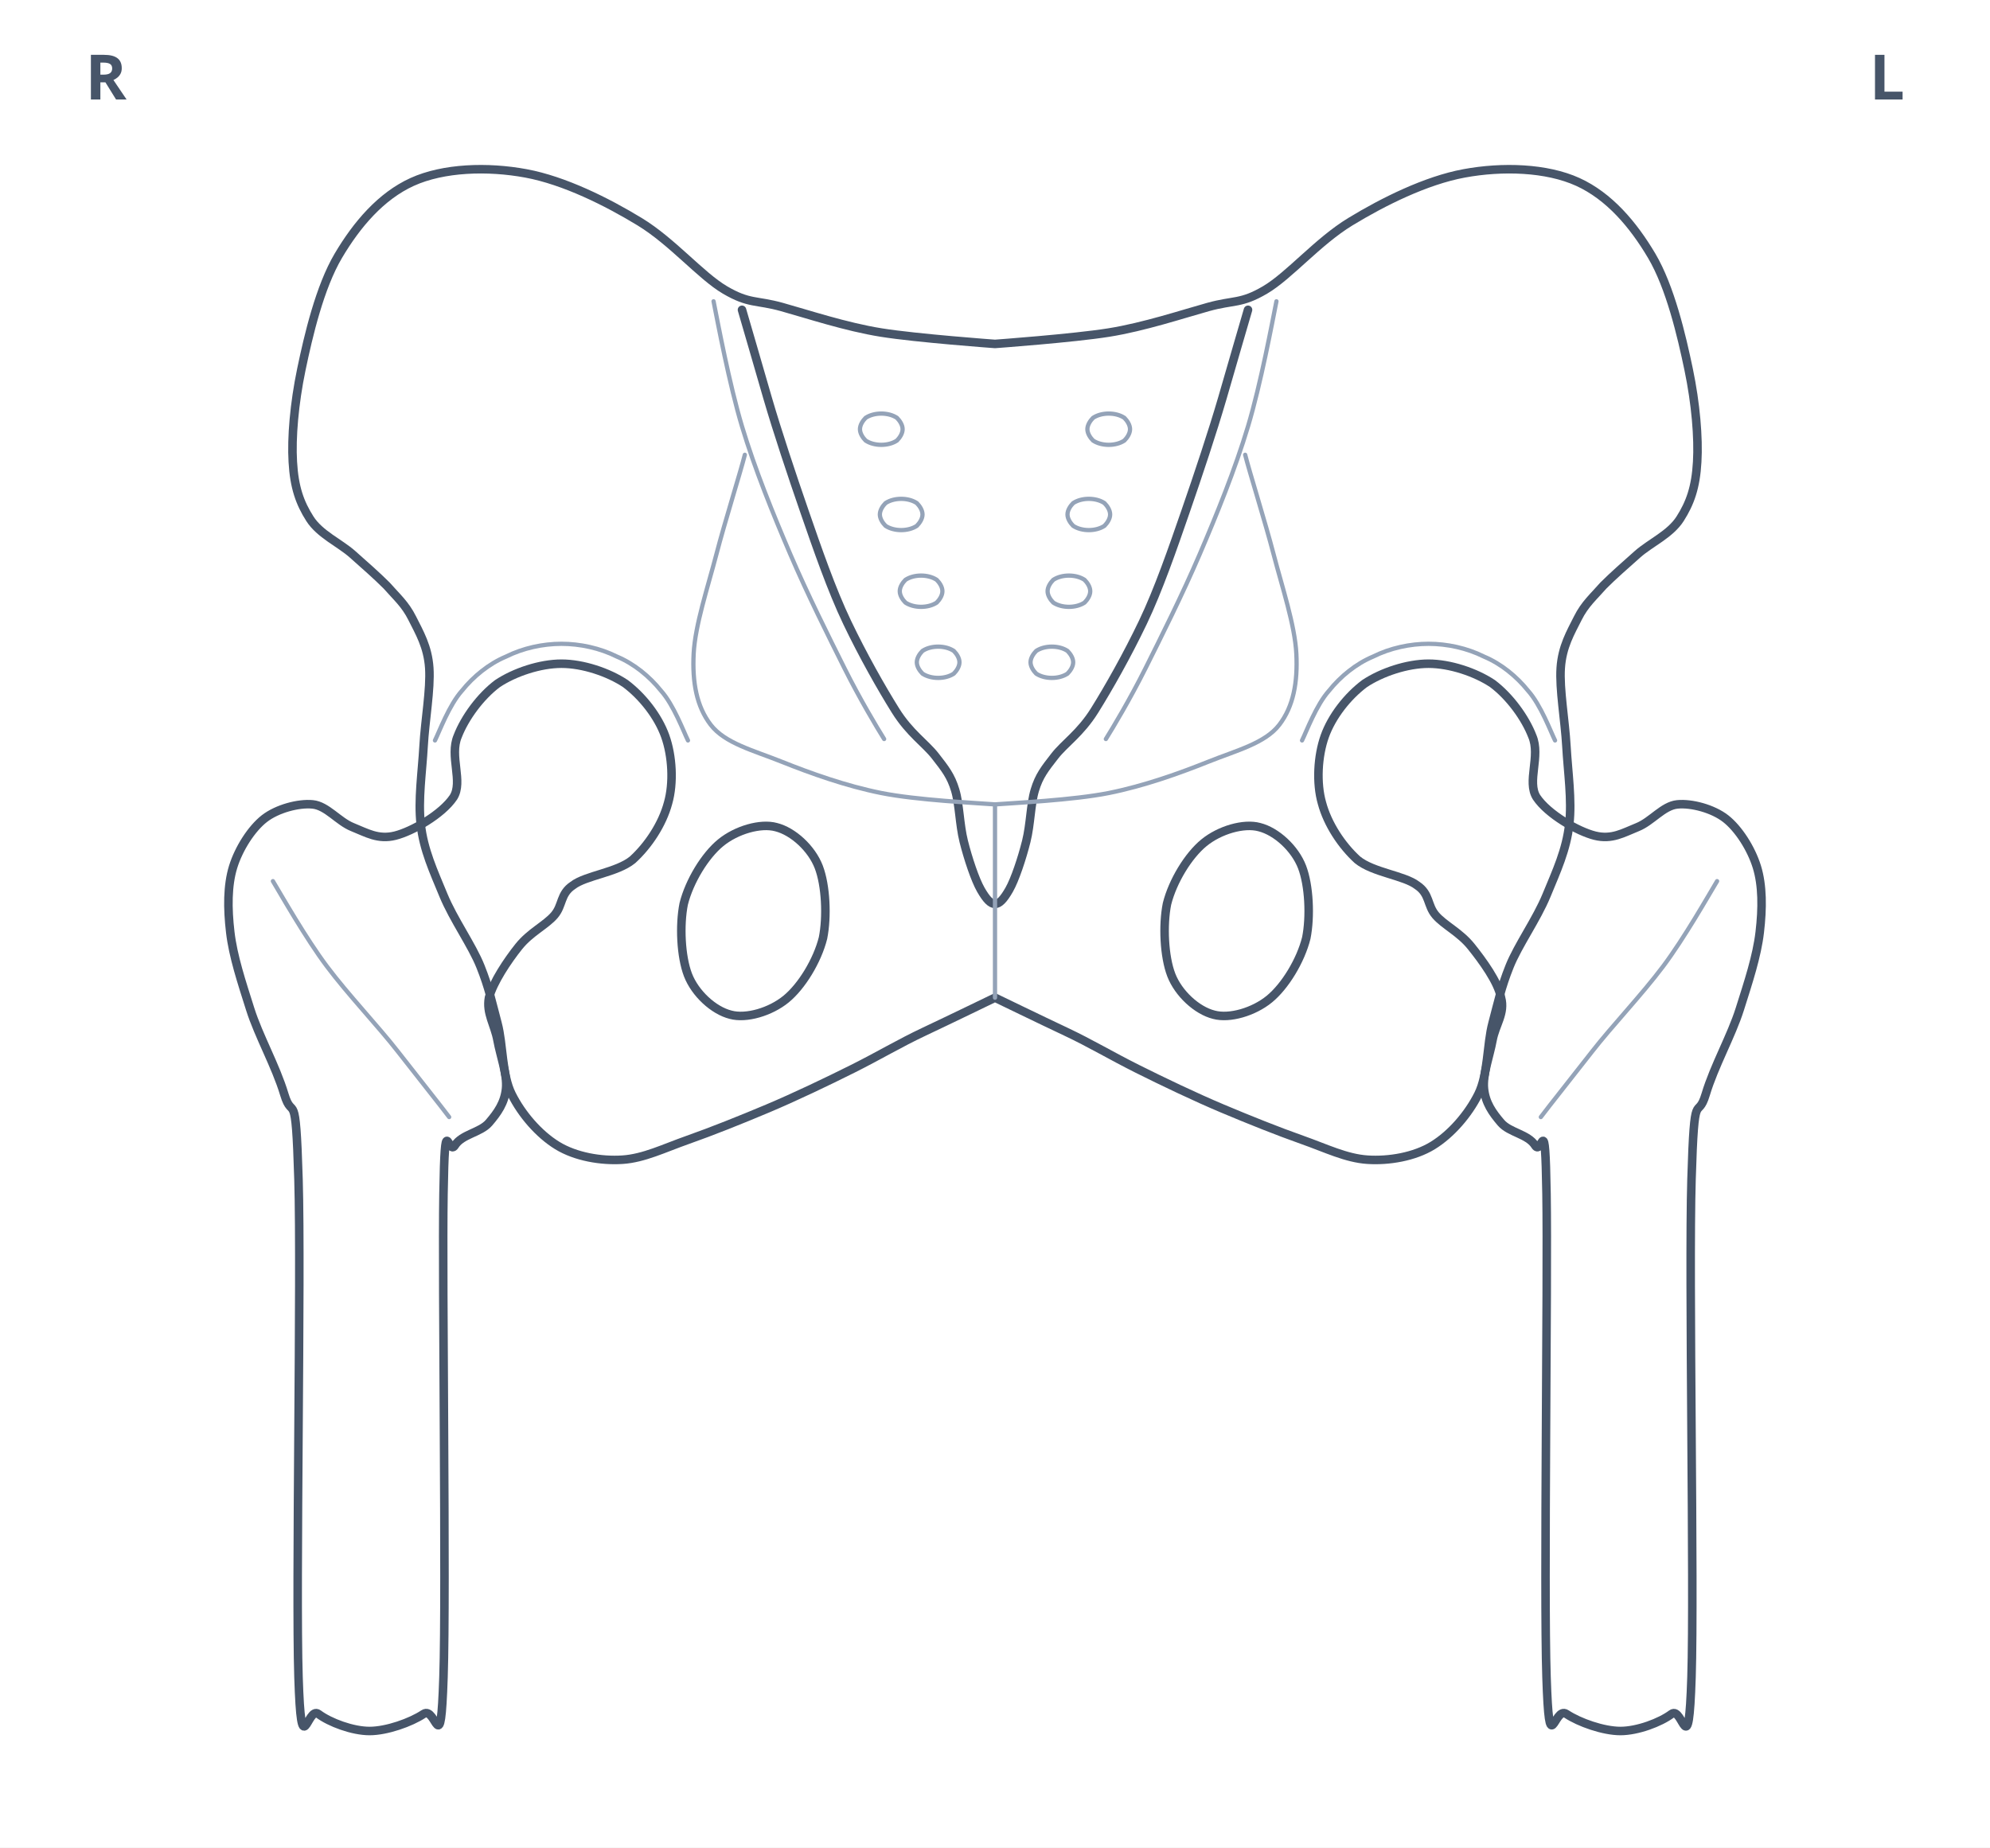
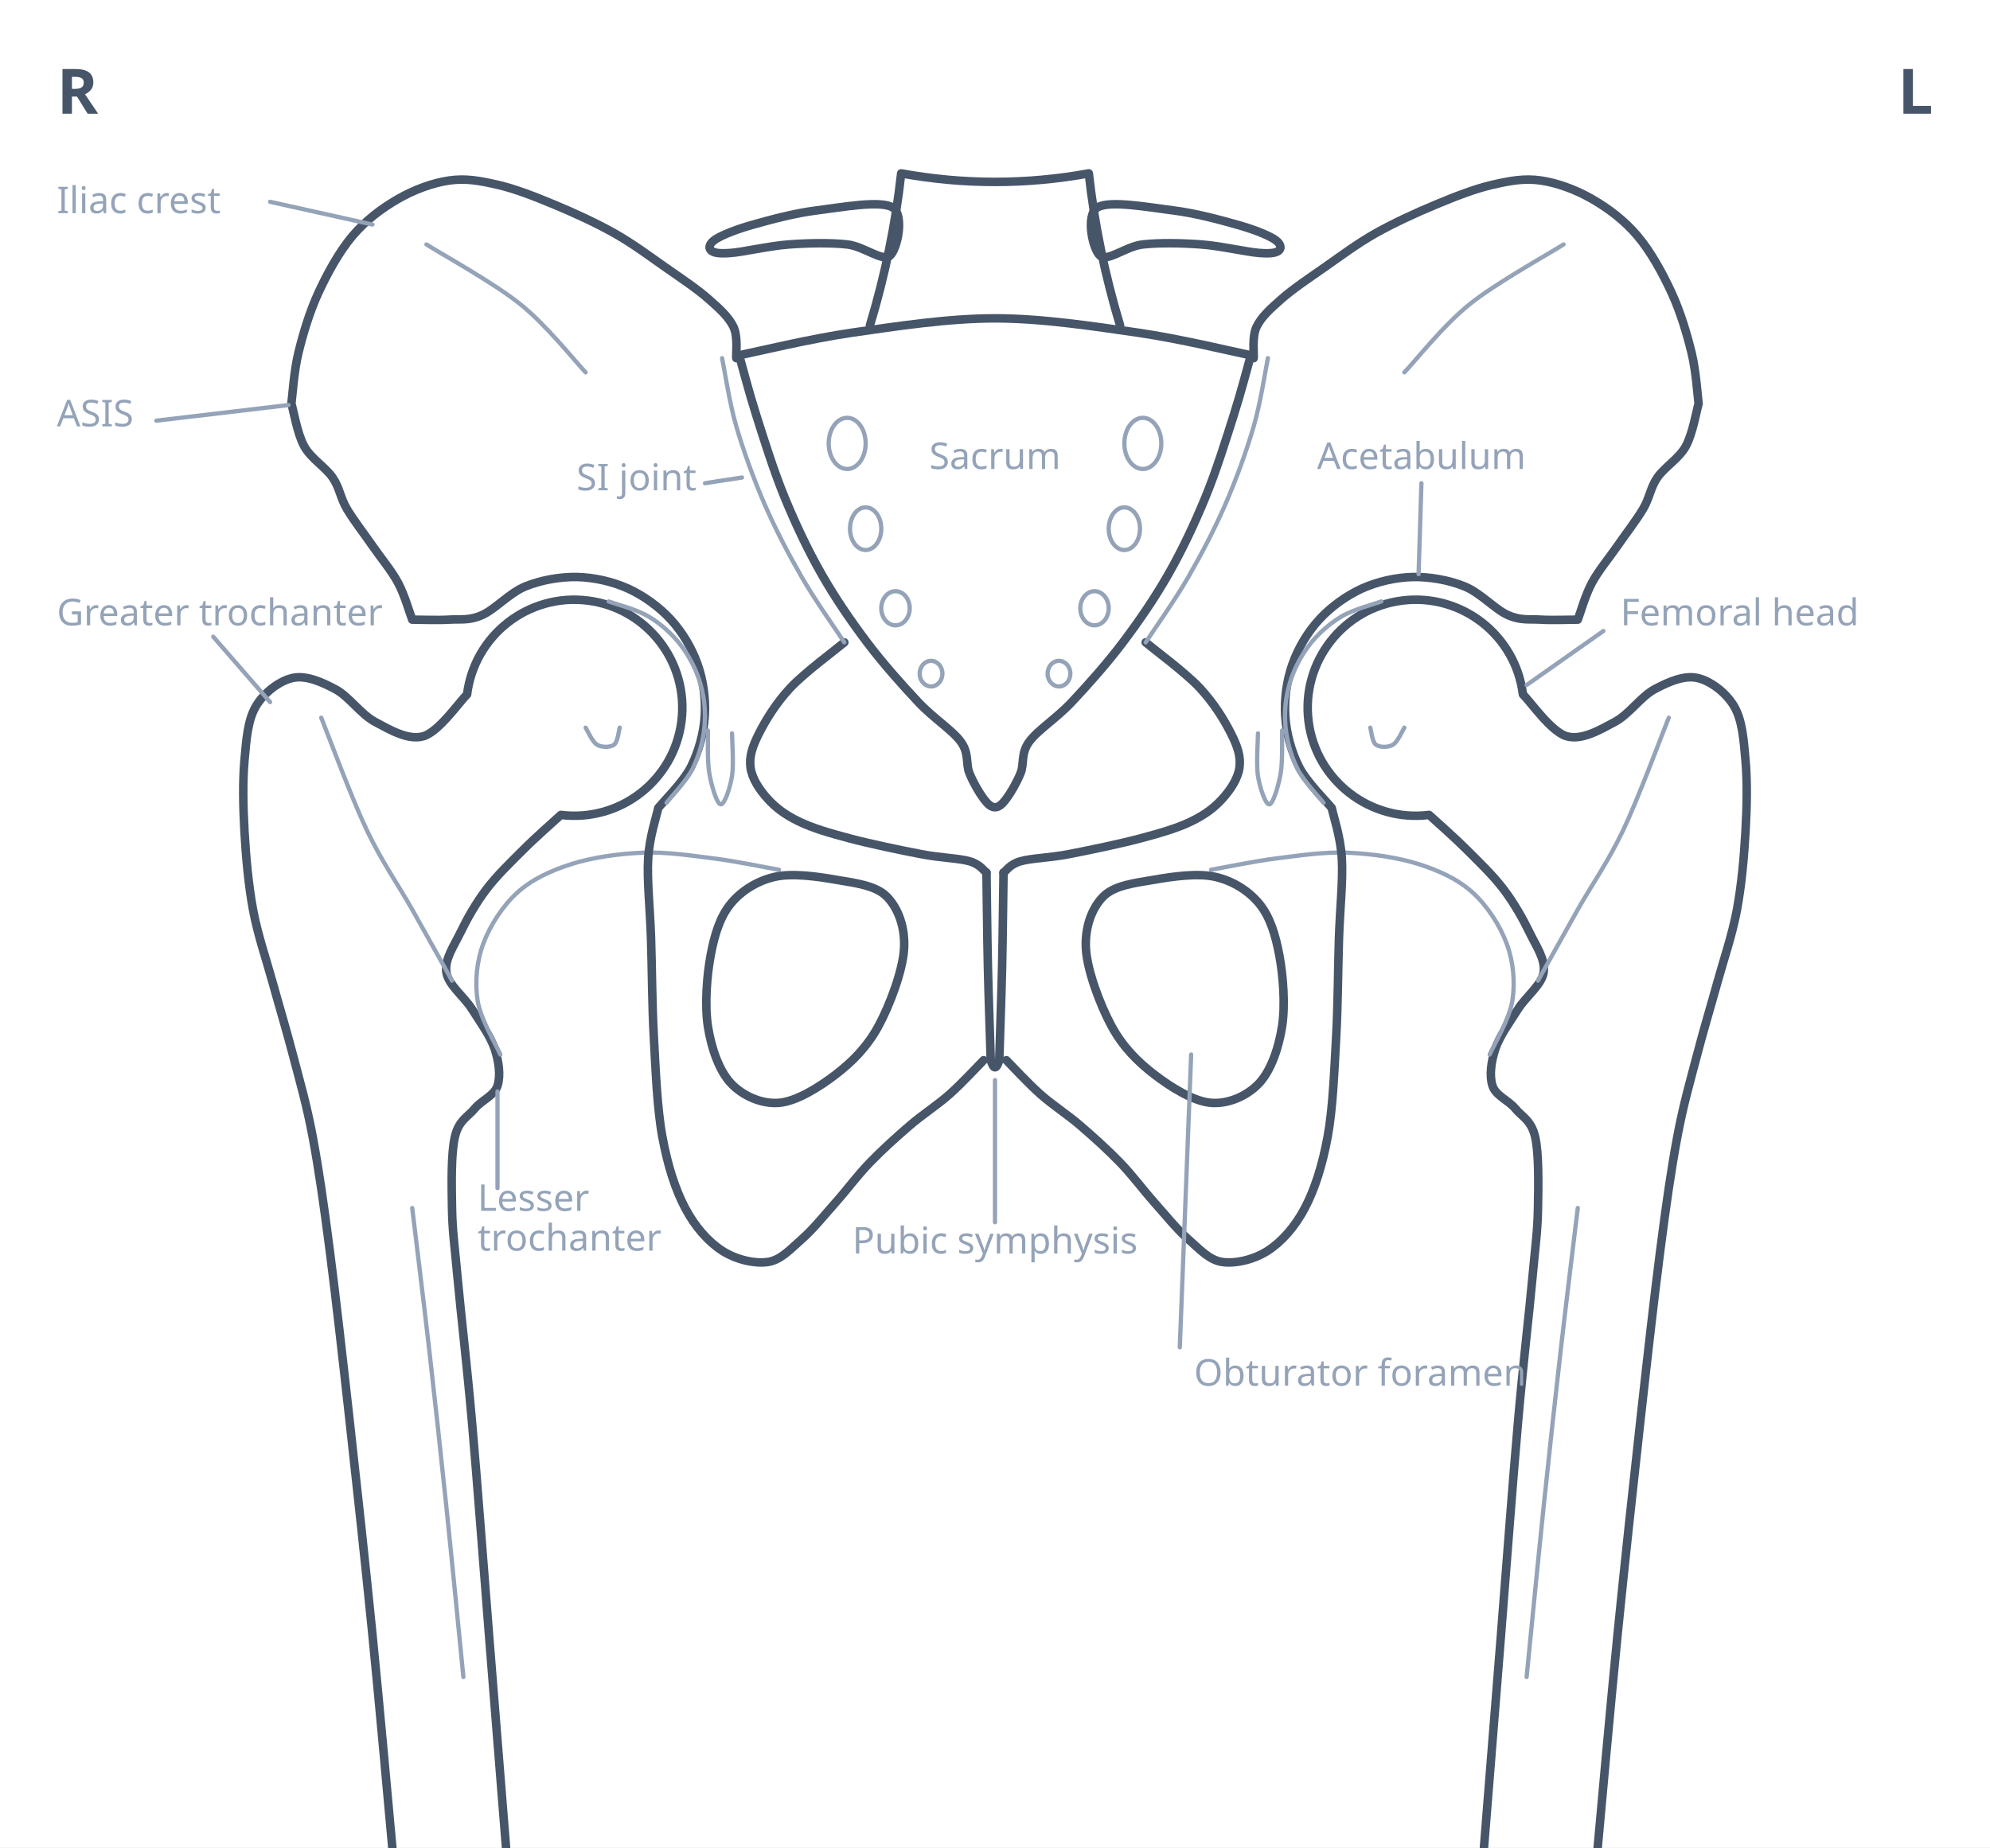
<svg xmlns="http://www.w3.org/2000/svg" width="1400" height="1300" viewBox="0 0 1400 1300" role="img">
  <rect width="1400" height="1300" fill="#ffffff" />
-   <path d="M700 242C700 242 645 238 620 234C595 230 568 221 550 216C532 211 527 214 510 204C493 194 473 170 450 156C427 142 397 127 370 122C343 117 312 118 290 128C268 138 251 158 238 180C225 202 217 236 212 260C207 284 205 308 206 325C207 343 211 354 218 365C225 376 239 382 248 390C257 398 265 405 272 412C279 420 285 425 290 435C295 445 301 455 302 470C303 485 299 507 298 525C297 543 294 563 296 580C298 598 305 613 312 630C319 647 332 665 338 680C344 695 346 705 350 720C354 735 353 756 360 770C367 784 379 798 392 806C405 814 423 817 438 816C453 815 467 808 484 802C501 796 521 788 540 780C559 772 582 761 600 752C618 743 633 734 650 726C667 718 700 702 700 702C700 702 733 718 750 726C767 734 782 743 800 752C818 761 841 772 860 780C879 788 899 796 916 802C933 808 947 815 962 816C977 817 995 814 1008 806C1021 798 1033 784 1040 770C1047 756 1046 735 1050 720C1054 705 1056 695 1062 680C1068 665 1081 647 1088 630C1095 613 1102 598 1104 580C1106 563 1103 543 1102 525C1101 507 1097 485 1098 470C1099 455 1105 445 1110 435C1115 425 1121 420 1128 412C1135 405 1143 398 1152 390C1161 382 1175 376 1182 365C1189 354 1193 343 1194 325C1195 308 1193 284 1188 260C1183 236 1175 202 1162 180C1149 158 1132 138 1110 128C1088 118 1057 117 1030 122C1003 127 973 142 950 156C927 170 907 194 890 204C873 214 868 211 850 216C832 221 805 230 780 234C755 238 700 242 700 242Z" fill="none" stroke="#475569" stroke-width="6" stroke-linecap="round" stroke-linejoin="round" />
-   <path d="M522 218C525 228 533 256 540 280C547 304 557 334 566 360C575 386 585 415 596 438C607 461 620 484 630 500C640 516 651 523 658 532C665 541 669 546 672 556C675 566 675 580 678 592C681 604 686 619 690 626C694 633 697 636 700 636C703 636 706 633 710 626C714 619 719 604 722 592C725 580 725 566 728 556C731 546 735 541 742 532C749 523 760 516 770 500C780 484 793 461 804 438C815 415 825 386 834 360C843 334 853 304 860 280C867 256 875 228 878 218" fill="none" stroke="#475569" stroke-width="6" stroke-linecap="round" stroke-linejoin="round" />
-   <path d="M481 636C478 651 479 673 484 686C489 699 502 711 514 714C525 717 542 712 553 703C564 694 575 676 579 660C582 645 581 623 576 610C571 597 558 585 546 582C535 579 518 584 507 593C496 602 485 620 481 636Z" fill="none" stroke="#475569" stroke-width="6" stroke-linecap="round" stroke-linejoin="round" />
-   <path d="M919 660C915 676 904 694 893 703C882 712 865 717 854 714C842 711 829 699 824 686C819 673 818 651 821 636C825 620 836 602 847 593C858 584 875 579 886 582C898 585 911 597 916 610C921 623 922 645 919 660Z" fill="none" stroke="#475569" stroke-width="6" stroke-linecap="round" stroke-linejoin="round" />
-   <path d="M524 320C521 332 510 367 504 390C498 413 489 440 488 460C487 480 490 497 500 510C510 523 530 528 550 536C570 544 595 553 620 558C645 563 687 565 700 566" fill="none" stroke="#94a3b8" stroke-width="3" stroke-linecap="round" stroke-linejoin="round" />
-   <path d="M876 320C879 332 890 367 896 390C902 413 911 440 912 460C913 480 910 497 900 510C890 523 870 528 850 536C830 544 805 553 780 558C755 563 713 565 700 566" fill="none" stroke="#94a3b8" stroke-width="3" stroke-linecap="round" stroke-linejoin="round" />
-   <path d="M502 212C505 227 513 270 522 300C531 330 544 362 556 390C568 418 583 448 594 470C605 492 617 512 622 520" fill="none" stroke="#94a3b8" stroke-width="3" stroke-linecap="round" stroke-linejoin="round" />
-   <path d="M898 212C895 227 887 270 878 300C869 330 856 362 844 390C832 418 817 448 806 470C795 492 783 512 778 520" fill="none" stroke="#94a3b8" stroke-width="3" stroke-linecap="round" stroke-linejoin="round" />
-   <path d="M700 566L700 702" fill="none" stroke="#94a3b8" stroke-width="3" stroke-linecap="round" stroke-linejoin="round" />
-   <path d="M605 302C605 305 607 308 609 310C612 312 616 313 620 313C624 313 628 312 631 310C633 308 635 305 635 302C635 299 633 296 631 294C628 292 624 291 620 291C616 291 612 292 609 294C607 296 605 299 605 302Z" fill="none" stroke="#94a3b8" stroke-width="3" stroke-linecap="round" stroke-linejoin="round" />
-   <path d="M795 302C795 305 793 308 791 310C788 312 784 313 780 313C776 313 772 312 769 310C767 308 765 305 765 302C765 299 767 296 769 294C772 292 776 291 780 291C784 291 788 292 791 294C793 296 795 299 795 302Z" fill="none" stroke="#94a3b8" stroke-width="3" stroke-linecap="round" stroke-linejoin="round" />
-   <path d="M619 362C619 365 621 368 623 370C626 372 630 373 634 373C638 373 642 372 645 370C647 368 649 365 649 362C649 359 647 356 645 354C642 352 638 351 634 351C630 351 626 352 623 354C621 356 619 359 619 362Z" fill="none" stroke="#94a3b8" stroke-width="3" stroke-linecap="round" stroke-linejoin="round" />
-   <path d="M781 362C781 365 779 368 777 370C774 372 770 373 766 373C762 373 758 372 755 370C753 368 751 365 751 362C751 359 753 356 755 354C758 352 762 351 766 351C770 351 774 352 777 354C779 356 781 359 781 362Z" fill="none" stroke="#94a3b8" stroke-width="3" stroke-linecap="round" stroke-linejoin="round" />
-   <path d="M633 416C633 419 635 422 637 424C640 426 644 427 648 427C652 427 656 426 659 424C661 422 663 419 663 416C663 413 661 410 659 408C656 406 652 405 648 405C644 405 640 406 637 408C635 410 633 413 633 416Z" fill="none" stroke="#94a3b8" stroke-width="3" stroke-linecap="round" stroke-linejoin="round" />
-   <path d="M767 416C767 419 765 422 763 424C760 426 756 427 752 427C748 427 744 426 741 424C739 422 737 419 737 416C737 413 739 410 741 408C744 406 748 405 752 405C756 405 760 406 763 408C765 410 767 413 767 416Z" fill="none" stroke="#94a3b8" stroke-width="3" stroke-linecap="round" stroke-linejoin="round" />
-   <path d="M645 466C645 469 647 472 649 474C652 476 656 477 660 477C664 477 668 476 671 474C673 472 675 469 675 466C675 463 673 460 671 458C668 456 664 455 660 455C656 455 652 456 649 458C647 460 645 463 645 466Z" fill="none" stroke="#94a3b8" stroke-width="3" stroke-linecap="round" stroke-linejoin="round" />
-   <path d="M755 466C755 469 753 472 751 474C748 476 744 477 740 477C736 477 732 476 729 474C727 472 725 469 725 466C725 463 727 460 729 458C732 456 736 455 740 455C744 455 748 456 751 458C753 460 755 463 755 466Z" fill="none" stroke="#94a3b8" stroke-width="3" stroke-linecap="round" stroke-linejoin="round" />
-   <path d="M403 623C412 616 434 614 445 605C456 595 466 580 470 565C474 551 473 532 468 518C463 504 452 490 440 481C428 473 410 467 395 467C380 467 362 473 350 481C338 490 327 505 322 518C316 532 326 550 319 561C311 573 290 585 278 588C266 591 258 586 248 582C238 578 230 567 220 566C210 565 195 569 186 576C177 583 168 597 164 610C160 623 160 639 162 656C164 673 170 691 176 710C182 729 194 750 200 770C206 790 208 762 210 830C212 898 208 1117 210 1180C212 1243 216 1200 224 1206C232 1212 248 1218 260 1218C272 1218 289 1212 298 1206C307 1200 310 1241 312 1180C314 1119 311 902 312 840C313 778 315 814 320 806C325 798 338 797 344 790C350 783 355 776 356 766C357 756 352 743 350 732C348 721 342 713 344 702C347 691 357 676 365 666C373 656 384 651 390 644C396 637 394 629 403 623Z" fill="none" stroke="#475569" stroke-width="6" stroke-linecap="round" stroke-linejoin="round" />
-   <path d="M997 623C988 616 966 614 955 605C944 595 934 580 930 565C926 551 927 532 932 518C937 504 948 490 960 481C972 473 990 467 1005 467C1020 467 1038 473 1050 481C1062 490 1073 505 1078 518C1084 532 1074 550 1081 561C1089 573 1110 585 1122 588C1134 591 1142 586 1152 582C1162 578 1170 567 1180 566C1190 565 1205 569 1214 576C1223 583 1232 597 1236 610C1240 623 1240 639 1238 656C1236 673 1230 691 1224 710C1218 729 1206 750 1200 770C1194 790 1192 762 1190 830C1188 898 1192 1117 1190 1180C1188 1243 1184 1200 1176 1206C1168 1212 1152 1218 1140 1218C1128 1218 1111 1212 1102 1206C1093 1200 1090 1241 1088 1180C1086 1119 1089 902 1088 840C1087 778 1085 814 1080 806C1075 798 1062 797 1056 790C1050 783 1045 776 1044 766C1043 756 1048 743 1050 732C1052 721 1059 713 1056 702C1054 691 1043 676 1035 666C1027 656 1016 651 1010 644C1004 637 1006 629 997 623Z" fill="none" stroke="#475569" stroke-width="6" stroke-linecap="round" stroke-linejoin="round" />
-   <path d="M484 521C481 515 474 496 465 486C457 476 446 467 434 462C422 456 408 453 395 453C382 453 368 456 356 462C344 467 333 476 325 486C316 496 309 515 306 521" fill="none" stroke="#94a3b8" stroke-width="3" stroke-linecap="round" stroke-linejoin="round" />
-   <path d="M192 620C198 630 215 660 230 680C245 700 266 722 280 740C294 758 310 778 316 786" fill="none" stroke="#94a3b8" stroke-width="3" stroke-linecap="round" stroke-linejoin="round" />
-   <path d="M916 521C919 515 926 496 935 486C943 476 954 467 966 462C978 456 992 453 1005 453C1018 453 1032 456 1044 462C1056 467 1067 476 1075 486C1084 496 1091 515 1094 521" fill="none" stroke="#94a3b8" stroke-width="3" stroke-linecap="round" stroke-linejoin="round" />
-   <path d="M1208 620C1202 630 1185 660 1170 680C1155 700 1134 722 1120 740C1106 758 1090 778 1084 786" fill="none" stroke="#94a3b8" stroke-width="3" stroke-linecap="round" stroke-linejoin="round" />
-   <text x="60" y="70" font-family="system-ui, sans-serif" font-size="44" font-weight="700" fill="#475569" text-anchor="start">R</text>
-   <text x="1340" y="70" font-family="system-ui, sans-serif" font-size="44" font-weight="700" fill="#475569" text-anchor="end">L</text>
+   <path d="M276.0 1300.0C273.7 1275.0 267.0 1200.0 262.0 1150.0C257.0 1100.0 251.0 1045.0 246.0 1000.0C241.0 955.0 236.3 913.3 232.0 880.0C227.7 846.7 224.3 823.0 220.0 800.0C215.7 777.0 210.7 760.0 206.0 742.0C201.3 724.0 196.7 709.0 192.0 692.0C187.3 675.0 181.3 657.8 178.0 640.0C174.7 622.2 173.0 602.5 172.0 585.0C171.0 567.5 170.7 549.7 172.0 535.0C173.3 520.3 174.3 506.7 180.0 497.0C185.7 487.3 196.7 479.0 206.0 477.0C215.3 475.0 226.3 479.8 236.0 485.0C245.7 490.2 253.7 502.5 264.0 508.0C274.3 513.5 287.2 521.2 298.0 518.0C308.8 514.8 323.5 493.5 328.6 488.6A76 76 0 1 1 394.6 573.4C390.1 577.5 376.8 589.2 368.0 598.0C359.2 606.8 349.3 616.3 342.0 626.0C334.7 635.7 328.7 646.3 324.0 656.0C319.3 665.7 312.7 675.0 314.0 684.0C315.3 693.0 326.3 701.0 332.0 710.0C337.7 719.0 345.0 729.0 348.0 738.0C351.0 747.0 352.3 757.0 350.0 764.0C347.7 771.0 339.0 774.0 334.0 780.0C329.0 786.0 322.7 788.3 320.0 800.0C317.3 811.7 317.7 833.3 318.0 850.0C318.3 866.7 319.7 875.0 322.0 900.0C324.3 925.0 328.3 958.3 332.0 1000.0C335.7 1041.7 340.0 1100.0 344.0 1150.0C348.0 1200.0 354.0 1275.0 356.0 1300.0" fill="none" stroke="#475569" stroke-width="6" stroke-linecap="round" stroke-linejoin="round" />
+   <path d="M1124.0 1300.0C1126.3 1275.0 1133.0 1200.0 1138.0 1150.0C1143.0 1100.0 1149.0 1045.0 1154.0 1000.0C1159.0 955.0 1163.7 913.3 1168.0 880.0C1172.3 846.7 1175.7 823.0 1180.0 800.0C1184.3 777.0 1189.3 760.0 1194.0 742.0C1198.7 724.0 1203.3 709.0 1208.0 692.0C1212.7 675.0 1218.7 657.8 1222.0 640.0C1225.3 622.2 1227.0 602.5 1228.0 585.0C1229.0 567.5 1229.3 549.7 1228.0 535.0C1226.7 520.3 1225.7 506.7 1220.0 497.0C1214.3 487.3 1203.3 479.0 1194.0 477.0C1184.7 475.0 1173.7 479.8 1164.0 485.0C1154.3 490.2 1146.3 502.5 1136.0 508.0C1125.7 513.5 1112.8 521.2 1102.0 518.0C1091.2 514.8 1076.5 493.5 1071.4 488.6A76 76 0 1 0 1005.4 573.4C1009.9 577.5 1023.2 589.2 1032.0 598.0C1040.8 606.8 1050.7 616.3 1058.0 626.0C1065.3 635.7 1071.3 646.3 1076.0 656.0C1080.7 665.7 1087.3 675.0 1086.0 684.0C1084.7 693.0 1073.7 701.0 1068.0 710.0C1062.3 719.0 1055.0 729.0 1052.0 738.0C1049.0 747.0 1047.7 757.0 1050.0 764.0C1052.3 771.0 1061.0 774.0 1066.0 780.0C1071.0 786.0 1077.3 788.3 1080.0 800.0C1082.7 811.7 1082.3 833.3 1082.0 850.0C1081.7 866.7 1080.3 875.0 1078.0 900.0C1075.7 925.0 1071.7 958.3 1068.0 1000.0C1064.3 1041.7 1060.0 1100.0 1056.0 1150.0C1052.0 1200.0 1046.0 1275.0 1044.0 1300.0" fill="none" stroke="#475569" stroke-width="6" stroke-linecap="round" stroke-linejoin="round" />
+   <path d="M226.0 505.0C231.3 518.2 247.3 561.5 258.0 584.0C268.7 606.5 280.0 622.3 290.0 640.0C300.0 657.7 313.3 681.7 318.0 690.0" fill="none" stroke="#94a3b8" stroke-width="3" stroke-linecap="round" stroke-linejoin="round" />
+   <path d="M1174.0 505.0C1168.7 518.2 1152.7 561.5 1142.0 584.0C1131.3 606.5 1120.0 622.3 1110.0 640.0C1100.0 657.7 1086.7 681.7 1082.0 690.0" fill="none" stroke="#94a3b8" stroke-width="3" stroke-linecap="round" stroke-linejoin="round" />
+   <path d="M412.0 512.0C413.3 514.0 416.7 522.0 420.0 524.0C423.3 526.0 429.3 526.0 432.0 524.0C434.7 522.0 435.3 514.0 436.0 512.0" fill="none" stroke="#94a3b8" stroke-width="3" stroke-linecap="round" stroke-linejoin="round" />
+   <path d="M988.0 512.0C986.7 514.0 983.3 522.0 980.0 524.0C976.7 526.0 970.7 526.0 968.0 524.0C965.3 522.0 964.7 514.0 964.0 512.0" fill="none" stroke="#94a3b8" stroke-width="3" stroke-linecap="round" stroke-linejoin="round" />
+   <path d="M290.0 850.0C292.0 866.7 298.0 915.0 302.0 950.0C306.0 985.0 310.0 1021.7 314.0 1060.0C318.0 1098.3 324.0 1160.0 326.0 1180.0" fill="none" stroke="#94a3b8" stroke-width="3" stroke-linecap="round" stroke-linejoin="round" />
+   <path d="M1110.0 850.0C1108.0 866.7 1102.0 915.0 1098.0 950.0C1094.0 985.0 1090.0 1021.7 1086.0 1060.0C1082.0 1098.3 1076.0 1160.0 1074.0 1180.0" fill="none" stroke="#94a3b8" stroke-width="3" stroke-linecap="round" stroke-linejoin="round" />
+   <path d="M352.0 742.0C349.3 735.7 338.0 717.0 336.0 704.0C334.0 691.0 335.3 676.7 340.0 664.0C344.7 651.3 353.7 637.3 364.0 628.0C374.3 618.7 387.3 612.7 402.0 608.0C416.7 603.3 435.3 600.7 452.0 600.0C468.7 599.3 486.0 602.0 502.0 604.0C518.0 606.0 540.3 610.7 548.0 612.0" fill="none" stroke="#94a3b8" stroke-width="3" stroke-linecap="round" stroke-linejoin="round" />
+   <path d="M1048.0 742.0C1050.7 735.7 1062.0 717.0 1064.0 704.0C1066.0 691.0 1064.7 676.7 1060.0 664.0C1055.3 651.3 1046.3 637.3 1036.0 628.0C1025.7 618.7 1012.7 612.7 998.0 608.0C983.3 603.3 964.7 600.7 948.0 600.0C931.3 599.3 914.0 602.0 898.0 604.0C882.0 606.0 859.7 610.7 852.0 612.0" fill="none" stroke="#94a3b8" stroke-width="3" stroke-linecap="round" stroke-linejoin="round" />
+   <path d="M518.0 252.0C517.7 248.3 519.3 237.0 516.0 230.0C512.7 223.0 506.0 217.0 498.0 210.0C490.0 203.0 479.0 195.7 468.0 188.0C457.0 180.3 445.0 171.3 432.0 164.0C419.0 156.7 403.7 149.7 390.0 144.0C376.3 138.3 362.3 132.8 350.0 130.0C337.7 127.2 327.7 125.3 316.0 127.0C304.3 128.7 291.3 133.5 280.0 140.0C268.7 146.5 257.3 155.0 248.0 166.0C238.7 177.0 230.3 192.3 224.0 206.0C217.7 219.7 213.2 235.0 210.0 248.0C206.8 261.0 205.8 278.0 205.0 284.0C206.5 289.0 209.2 305.3 214.0 314.0C218.8 322.7 229.0 328.7 234.0 336.0C239.0 343.3 239.3 350.0 244.0 358.0C248.7 366.0 256.0 375.3 262.0 384.0C268.0 392.7 275.3 401.3 280.0 410.0C284.7 418.7 288.3 431.7 290.0 436.0C296.0 436.0 308.2 436.5 316.0 436.0C323.8 435.5 330.0 436.8 338.9 432.9C347.9 429.1 358.5 417.1 369.7 412.6C380.9 408.1 394.0 405.8 406.0 406.0C418.0 406.3 431.0 409.2 442.0 414.2C452.9 419.2 463.7 427.0 471.8 435.8C480.0 444.7 486.8 456.1 490.8 467.5C494.8 478.8 496.6 492.0 495.8 504.0C495.0 516.0 491.5 528.8 486.1 539.6C480.6 550.3 467.0 563.7 463.1 568.5C461.9 574.4 456.9 588.7 456.0 604.0C455.1 619.3 457.3 639.0 458.0 660.0C458.7 681.0 458.7 706.7 460.0 730.0C461.3 753.3 462.3 780.0 466.0 800.0C469.7 820.0 475.0 836.7 482.0 850.0C489.0 863.3 498.3 873.7 508.0 880.0C517.7 886.3 530.7 889.3 540.0 888.0C549.3 886.7 556.0 879.0 564.0 872.0C572.0 865.0 580.0 855.0 588.0 846.0C596.0 837.0 603.3 827.0 612.0 818.0C620.7 809.0 630.7 800.0 640.0 792.0C649.3 784.0 659.3 777.7 668.0 770.0C676.7 762.3 688.0 750.0 692.0 746.0" fill="none" stroke="#475569" stroke-width="6" stroke-linecap="round" stroke-linejoin="round" />
+   <path d="M882.0 252.0C882.3 248.3 880.7 237.0 884.0 230.0C887.3 223.0 894.0 217.0 902.0 210.0C910.0 203.0 921.0 195.7 932.0 188.0C943.0 180.3 955.0 171.3 968.0 164.0C981.0 156.7 996.3 149.7 1010.0 144.0C1023.7 138.3 1037.7 132.8 1050.0 130.0C1062.3 127.2 1072.3 125.3 1084.0 127.0C1095.7 128.7 1108.7 133.5 1120.0 140.0C1131.3 146.5 1142.7 155.0 1152.0 166.0C1161.3 177.0 1169.7 192.3 1176.0 206.0C1182.3 219.7 1186.8 235.0 1190.0 248.0C1193.2 261.0 1194.2 278.0 1195.0 284.0C1193.5 289.0 1190.8 305.3 1186.0 314.0C1181.2 322.7 1171.0 328.7 1166.0 336.0C1161.0 343.3 1160.7 350.0 1156.0 358.0C1151.3 366.0 1144.0 375.3 1138.0 384.0C1132.0 392.7 1124.7 401.3 1120.0 410.0C1115.3 418.7 1111.7 431.7 1110.0 436.0C1104.0 436.0 1091.8 436.5 1084.0 436.0C1076.2 435.5 1070.0 436.8 1061.1 432.9C1052.1 429.1 1041.5 417.1 1030.3 412.6C1019.1 408.1 1006.0 405.8 994.0 406.0C982.0 406.3 969.0 409.2 958.0 414.2C947.1 419.2 936.3 427.0 928.2 435.8C920.0 444.7 913.2 456.1 909.2 467.5C905.2 478.8 903.4 492.0 904.2 504.0C905.0 516.0 908.5 528.8 913.9 539.6C919.4 550.3 933.0 563.7 936.9 568.5C938.1 574.4 943.1 588.7 944.0 604.0C944.9 619.3 942.7 639.0 942.0 660.0C941.3 681.0 941.3 706.7 940.0 730.0C938.7 753.3 937.7 780.0 934.0 800.0C930.3 820.0 925.0 836.7 918.0 850.0C911.0 863.3 901.7 873.7 892.0 880.0C882.3 886.3 869.3 889.3 860.0 888.0C850.7 886.7 844.0 879.0 836.0 872.0C828.0 865.0 820.0 855.0 812.0 846.0C804.0 837.0 796.7 827.0 788.0 818.0C779.3 809.0 769.3 800.0 760.0 792.0C750.7 784.0 740.7 777.7 732.0 770.0C723.3 762.3 712.0 750.0 708.0 746.0" fill="none" stroke="#475569" stroke-width="6" stroke-linecap="round" stroke-linejoin="round" />
+   <path d="M428.2 423.2C433.0 425.0 448.1 428.8 456.6 434.0C465.1 439.1 473.2 446.4 479.2 454.3C485.2 462.2 490.1 471.8 492.8 481.4C495.6 491.0 496.6 501.7 495.6 511.6C494.7 521.5 491.7 531.9 487.3 540.8C482.8 549.7 471.9 560.9 468.9 564.9" fill="none" stroke="#94a3b8" stroke-width="3" stroke-linecap="round" stroke-linejoin="round" />
+   <path d="M971.8 423.2C967.0 425.0 951.9 428.8 943.4 434.0C934.9 439.1 926.8 446.4 920.8 454.3C914.8 462.2 909.9 471.8 907.2 481.4C904.4 491.0 903.4 501.7 904.4 511.6C905.3 521.5 908.3 531.9 912.7 540.8C917.2 549.7 928.1 560.9 931.1 564.9" fill="none" stroke="#94a3b8" stroke-width="3" stroke-linecap="round" stroke-linejoin="round" />
+   <path d="M498.0 514.0C498.2 519.0 497.5 535.3 499.0 544.0C500.5 552.7 504.3 565.7 507.0 566.0C509.7 566.3 513.7 554.3 515.0 546.0C516.3 537.7 515.0 521.0 515.0 516.0" fill="none" stroke="#94a3b8" stroke-width="3" stroke-linecap="round" stroke-linejoin="round" />
+   <path d="M902.0 514.0C901.8 519.0 902.5 535.3 901.0 544.0C899.5 552.7 895.7 565.7 893.0 566.0C890.3 566.3 886.3 554.3 885.0 546.0C883.7 537.7 885.0 521.0 885.0 516.0" fill="none" stroke="#94a3b8" stroke-width="3" stroke-linecap="round" stroke-linejoin="round" />
+   <path d="M300.0 172.0C311.0 179.0 347.3 199.0 366.0 214.0C384.7 229.0 404.3 254.0 412.0 262.0" fill="none" stroke="#94a3b8" stroke-width="3" stroke-linecap="round" stroke-linejoin="round" />
+   <path d="M1100.0 172.0C1089.0 179.0 1052.7 199.0 1034.0 214.0C1015.3 229.0 995.7 254.0 988.0 262.0" fill="none" stroke="#94a3b8" stroke-width="3" stroke-linecap="round" stroke-linejoin="round" />
+   <path d="M594.0 452.0C587.7 457.3 566.0 473.3 556.0 484.0C546.0 494.7 538.7 506.7 534.0 516.0C529.3 525.3 527.0 532.3 528.0 540.0C529.0 547.7 534.3 555.7 540.0 562.0C545.7 568.3 552.3 573.3 562.0 578.0C571.7 582.7 583.7 586.2 598.0 590.0C612.3 593.8 634.0 598.3 648.0 601.0C662.0 603.7 674.3 603.8 682.0 606.0C689.7 608.2 692.0 612.7 694.0 614.0" fill="none" stroke="#475569" stroke-width="6" stroke-linecap="round" stroke-linejoin="round" />
+   <path d="M806.0 452.0C812.3 457.3 834.0 473.3 844.0 484.0C854.0 494.7 861.3 506.7 866.0 516.0C870.7 525.3 873.0 532.3 872.0 540.0C871.0 547.7 865.7 555.7 860.0 562.0C854.3 568.3 847.7 573.3 838.0 578.0C828.3 582.7 816.3 586.2 802.0 590.0C787.7 593.8 766.0 598.3 752.0 601.0C738.0 603.7 725.7 603.8 718.0 606.0C710.3 608.2 708.0 612.7 706.0 614.0" fill="none" stroke="#475569" stroke-width="6" stroke-linecap="round" stroke-linejoin="round" />
+   <path d="M694.0 614.0C694.2 625.0 694.5 658.0 695.0 680.0C695.5 702.0 696.7 735.0 697.0 746.0" fill="none" stroke="#475569" stroke-width="6" stroke-linecap="round" stroke-linejoin="round" />
+   <path d="M706.0 614.0C705.8 625.0 705.5 658.0 705.0 680.0C704.5 702.0 703.3 735.0 703.0 746.0" fill="none" stroke="#475569" stroke-width="6" stroke-linecap="round" stroke-linejoin="round" />
+   <path d="M697 746Q700 756 703 746" fill="none" stroke="#475569" stroke-width="6" stroke-linecap="round" stroke-linejoin="round" />
+   <path d="M545.0 617.0C557.3 614.2 574.8 616.7 588.0 619.0C601.2 621.3 616.0 622.8 624.0 631.0C632.0 639.2 637.0 652.8 636.0 668.0C635.0 683.2 626.0 707.3 618.0 722.0C610.0 736.7 599.7 747.0 588.0 756.0C576.3 765.0 560.3 775.0 548.0 776.0C535.7 777.0 522.3 771.0 514.0 762.0C505.7 753.0 500.3 737.0 498.0 722.0C495.7 707.0 497.3 686.3 500.0 672.0C502.7 657.7 506.5 645.2 514.0 636.0C521.5 626.8 532.7 619.8 545.0 617.0Z" fill="none" stroke="#475569" stroke-width="6" stroke-linecap="round" stroke-linejoin="round" />
+   <path d="M855.0 617.0C842.7 614.2 825.2 616.7 812.0 619.0C798.8 621.3 784.0 622.8 776.0 631.0C768.0 639.2 763.0 652.8 764.0 668.0C765.0 683.2 774.0 707.3 782.0 722.0C790.0 736.7 800.3 747.0 812.0 756.0C823.7 765.0 839.7 775.0 852.0 776.0C864.3 777.0 877.7 771.0 886.0 762.0C894.3 753.0 899.7 737.0 902.0 722.0C904.3 707.0 902.7 686.3 900.0 672.0C897.3 657.7 893.5 645.2 886.0 636.0C878.5 626.8 867.3 619.8 855.0 617.0Z" fill="none" stroke="#475569" stroke-width="6" stroke-linecap="round" stroke-linejoin="round" />
+   <path d="M508.0 252.0C509.7 260.0 513.0 282.8 518.0 300.0C523.0 317.2 530.3 337.3 538.0 355.0C545.7 372.7 554.7 389.8 564.0 406.0C573.3 422.2 589.0 444.3 594.0 452.0" fill="none" stroke="#94a3b8" stroke-width="3" stroke-linecap="round" stroke-linejoin="round" />
+   <path d="M892.0 252.0C890.3 260.0 887.0 282.8 882.0 300.0C877.0 317.2 869.7 337.3 862.0 355.0C854.3 372.7 845.3 389.8 836.0 406.0C826.7 422.2 811.0 444.3 806.0 452.0" fill="none" stroke="#94a3b8" stroke-width="3" stroke-linecap="round" stroke-linejoin="round" />
+   <path d="M520.0 250.0C522.0 257.0 526.7 275.3 532.0 292.0C537.3 308.7 544.3 331.3 552.0 350.0C559.7 368.7 568.3 387.0 578.0 404.0C587.7 421.0 598.7 437.0 610.0 452.0C621.3 467.0 635.0 482.3 646.0 494.0C657.0 505.7 670.0 513.7 676.0 522.0C682.0 530.3 679.3 537.3 682.0 544.0C684.7 550.7 689.0 558.0 692.0 562.0C695.0 566.0 697.3 568.0 700.0 568.0C702.7 568.0 705.0 566.0 708.0 562.0C711.0 558.0 715.3 550.7 718.0 544.0C720.7 537.3 718.0 530.3 724.0 522.0C730.0 513.7 743.0 505.7 754.0 494.0C765.0 482.3 778.7 467.0 790.0 452.0C801.3 437.0 812.3 421.0 822.0 404.0C831.7 387.0 840.3 368.7 848.0 350.0C855.7 331.3 862.7 308.7 868.0 292.0C873.3 275.3 878.0 257.0 880.0 250.0" fill="none" stroke="#475569" stroke-width="6" stroke-linecap="round" stroke-linejoin="round" />
+   <path d="M520.0 250.0C533.3 247.3 570.0 238.3 600.0 234.0C630.0 229.7 666.7 224.0 700.0 224.0C733.3 224.0 770.0 229.7 800.0 234.0C830.0 238.3 866.7 247.3 880.0 250.0" fill="none" stroke="#475569" stroke-width="6" stroke-linecap="round" stroke-linejoin="round" />
+   <ellipse cx="596" cy="312" rx="13" ry="18" fill="none" stroke="#94a3b8" stroke-width="3" />
+   <ellipse cx="804" cy="312" rx="13" ry="18" fill="none" stroke="#94a3b8" stroke-width="3" />
+   <ellipse cx="609" cy="372" rx="11" ry="15" fill="none" stroke="#94a3b8" stroke-width="3" />
+   <ellipse cx="791" cy="372" rx="11" ry="15" fill="none" stroke="#94a3b8" stroke-width="3" />
+   <ellipse cx="630" cy="428" rx="10" ry="12" fill="none" stroke="#94a3b8" stroke-width="3" />
+   <ellipse cx="770" cy="428" rx="10" ry="12" fill="none" stroke="#94a3b8" stroke-width="3" />
+   <ellipse cx="655" cy="474" rx="8" ry="9" fill="none" stroke="#94a3b8" stroke-width="3" />
+   <ellipse cx="745" cy="474" rx="8" ry="9" fill="none" stroke="#94a3b8" stroke-width="3" />
+   <path d="M612 229Q628 176 634 122Q700 134 766 122Q772 176 788 229" fill="none" stroke="#475569" stroke-width="6" stroke-linecap="round" stroke-linejoin="round" />
+   <path d="M628.0 146.0C619.5 140.7 591.3 146.0 575.0 148.0C558.7 150.0 541.8 154.7 530.0 158.0C518.2 161.3 509.0 165.0 504.0 168.0C499.0 171.0 498.3 174.3 500.0 176.0C501.7 177.7 504.8 178.7 514.0 178.0C523.2 177.3 541.3 173.0 555.0 172.0C568.7 171.0 584.2 170.7 596.0 172.0C607.8 173.3 620.7 184.3 626.0 180.0C631.3 175.7 636.5 151.3 628.0 146.0Z" fill="none" stroke="#475569" stroke-width="6" stroke-linecap="round" stroke-linejoin="round" />
+   <path d="M772.0 146.0C780.5 140.7 808.7 146.0 825.0 148.0C841.3 150.0 858.2 154.7 870.0 158.0C881.8 161.3 891.0 165.0 896.0 168.0C901.0 171.0 901.7 174.3 900.0 176.0C898.3 177.7 895.2 178.7 886.0 178.0C876.8 177.3 858.7 173.0 845.0 172.0C831.3 171.0 815.8 170.7 804.0 172.0C792.2 173.3 779.3 184.3 774.0 180.0C768.7 175.7 763.5 151.3 772.0 146.0Z" fill="none" stroke="#475569" stroke-width="6" stroke-linecap="round" stroke-linejoin="round" />
+   <text x="40" y="150" font-family="system-ui, sans-serif" font-size="26" fill="#94a3b8" text-anchor="start">Iliac crest</text>
+   <path d="M190 142L262 158" fill="none" stroke="#94a3b8" stroke-width="3" stroke-linecap="round" stroke-linejoin="round" />
+   <text x="40" y="300" font-family="system-ui, sans-serif" font-size="26" fill="#94a3b8" text-anchor="start">ASIS</text>
+   <path d="M110 296L203 285" fill="none" stroke="#94a3b8" stroke-width="3" stroke-linecap="round" stroke-linejoin="round" />
+   <text x="40" y="440" font-family="system-ui, sans-serif" font-size="26" fill="#94a3b8" text-anchor="start">Greater trochanter</text>
+   <path d="M150 448L190 494" fill="none" stroke="#94a3b8" stroke-width="3" stroke-linecap="round" stroke-linejoin="round" />
+   <text x="336" y="852" font-family="system-ui, sans-serif" font-size="26" fill="#94a3b8" text-anchor="start">Lesser</text>
+   <path d="M350 836L350 768" fill="none" stroke="#94a3b8" stroke-width="3" stroke-linecap="round" stroke-linejoin="round" />
+   <text x="336" y="880" font-family="system-ui, sans-serif" font-size="26" fill="#94a3b8">trochanter</text>
+   <text x="700" y="882" font-family="system-ui, sans-serif" font-size="26" fill="#94a3b8" text-anchor="middle">Pubic symphysis</text>
+   <path d="M700 860L700 760" fill="none" stroke="#94a3b8" stroke-width="3" stroke-linecap="round" stroke-linejoin="round" />
+   <text x="490" y="345" font-family="system-ui, sans-serif" font-size="26" fill="#94a3b8" text-anchor="end">SI joint</text>
+   <path d="M496 340L522 336" fill="none" stroke="#94a3b8" stroke-width="3" stroke-linecap="round" stroke-linejoin="round" />
+   <text x="700" y="330" font-family="system-ui, sans-serif" font-size="26" fill="#94a3b8" text-anchor="middle">Sacrum</text>
+   <text x="840" y="975" font-family="system-ui, sans-serif" font-size="26" fill="#94a3b8" text-anchor="start">Obturator foramen</text>
+   <path d="M830 948L838 742" fill="none" stroke="#94a3b8" stroke-width="3" stroke-linecap="round" stroke-linejoin="round" />
+   <text x="1000" y="330" font-family="system-ui, sans-serif" font-size="26" fill="#94a3b8" text-anchor="middle">Acetabulum</text>
+   <path d="M1000 340L998 404" fill="none" stroke="#94a3b8" stroke-width="3" stroke-linecap="round" stroke-linejoin="round" />
+   <text x="1140" y="440" font-family="system-ui, sans-serif" font-size="26" fill="#94a3b8" text-anchor="start">Femoral head</text>
+   <path d="M1128 444L1074 482" fill="none" stroke="#94a3b8" stroke-width="3" stroke-linecap="round" stroke-linejoin="round" />
+   <text x="40" y="80" font-family="system-ui, sans-serif" font-size="44" font-weight="700" fill="#475569" text-anchor="start">R</text>
+   <text x="1360" y="80" font-family="system-ui, sans-serif" font-size="44" font-weight="700" fill="#475569" text-anchor="end">L</text>
</svg>
